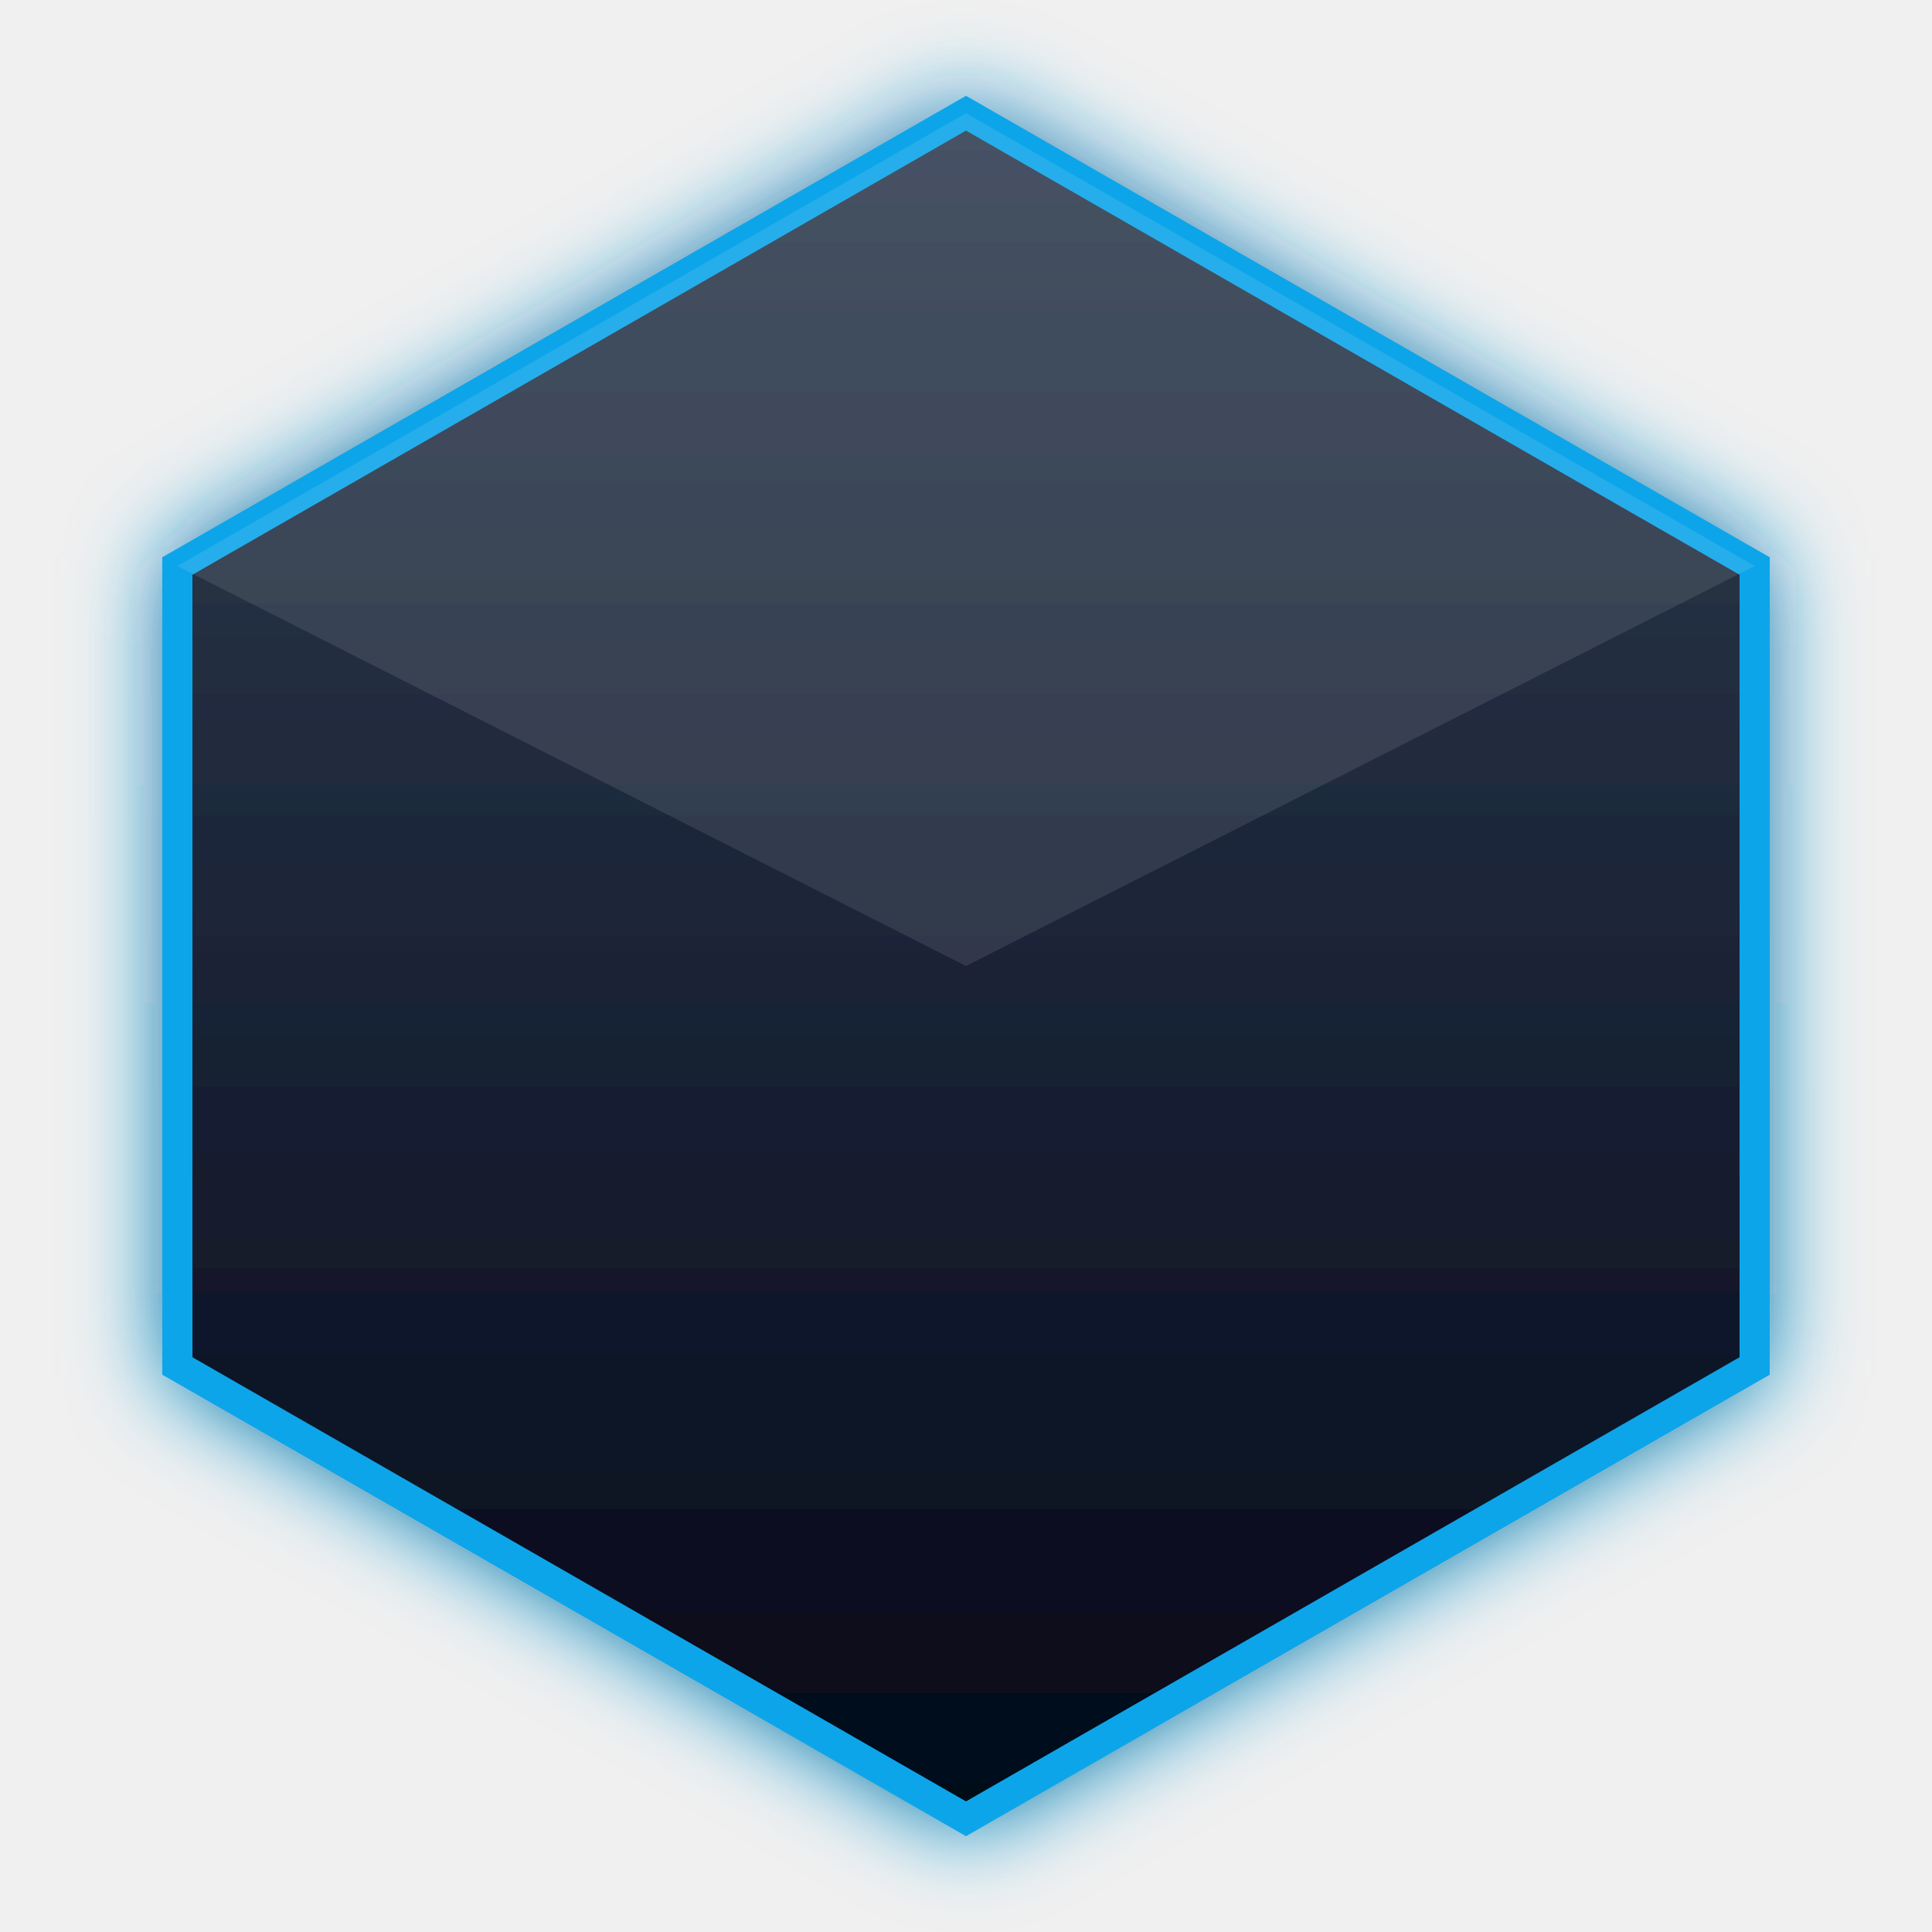
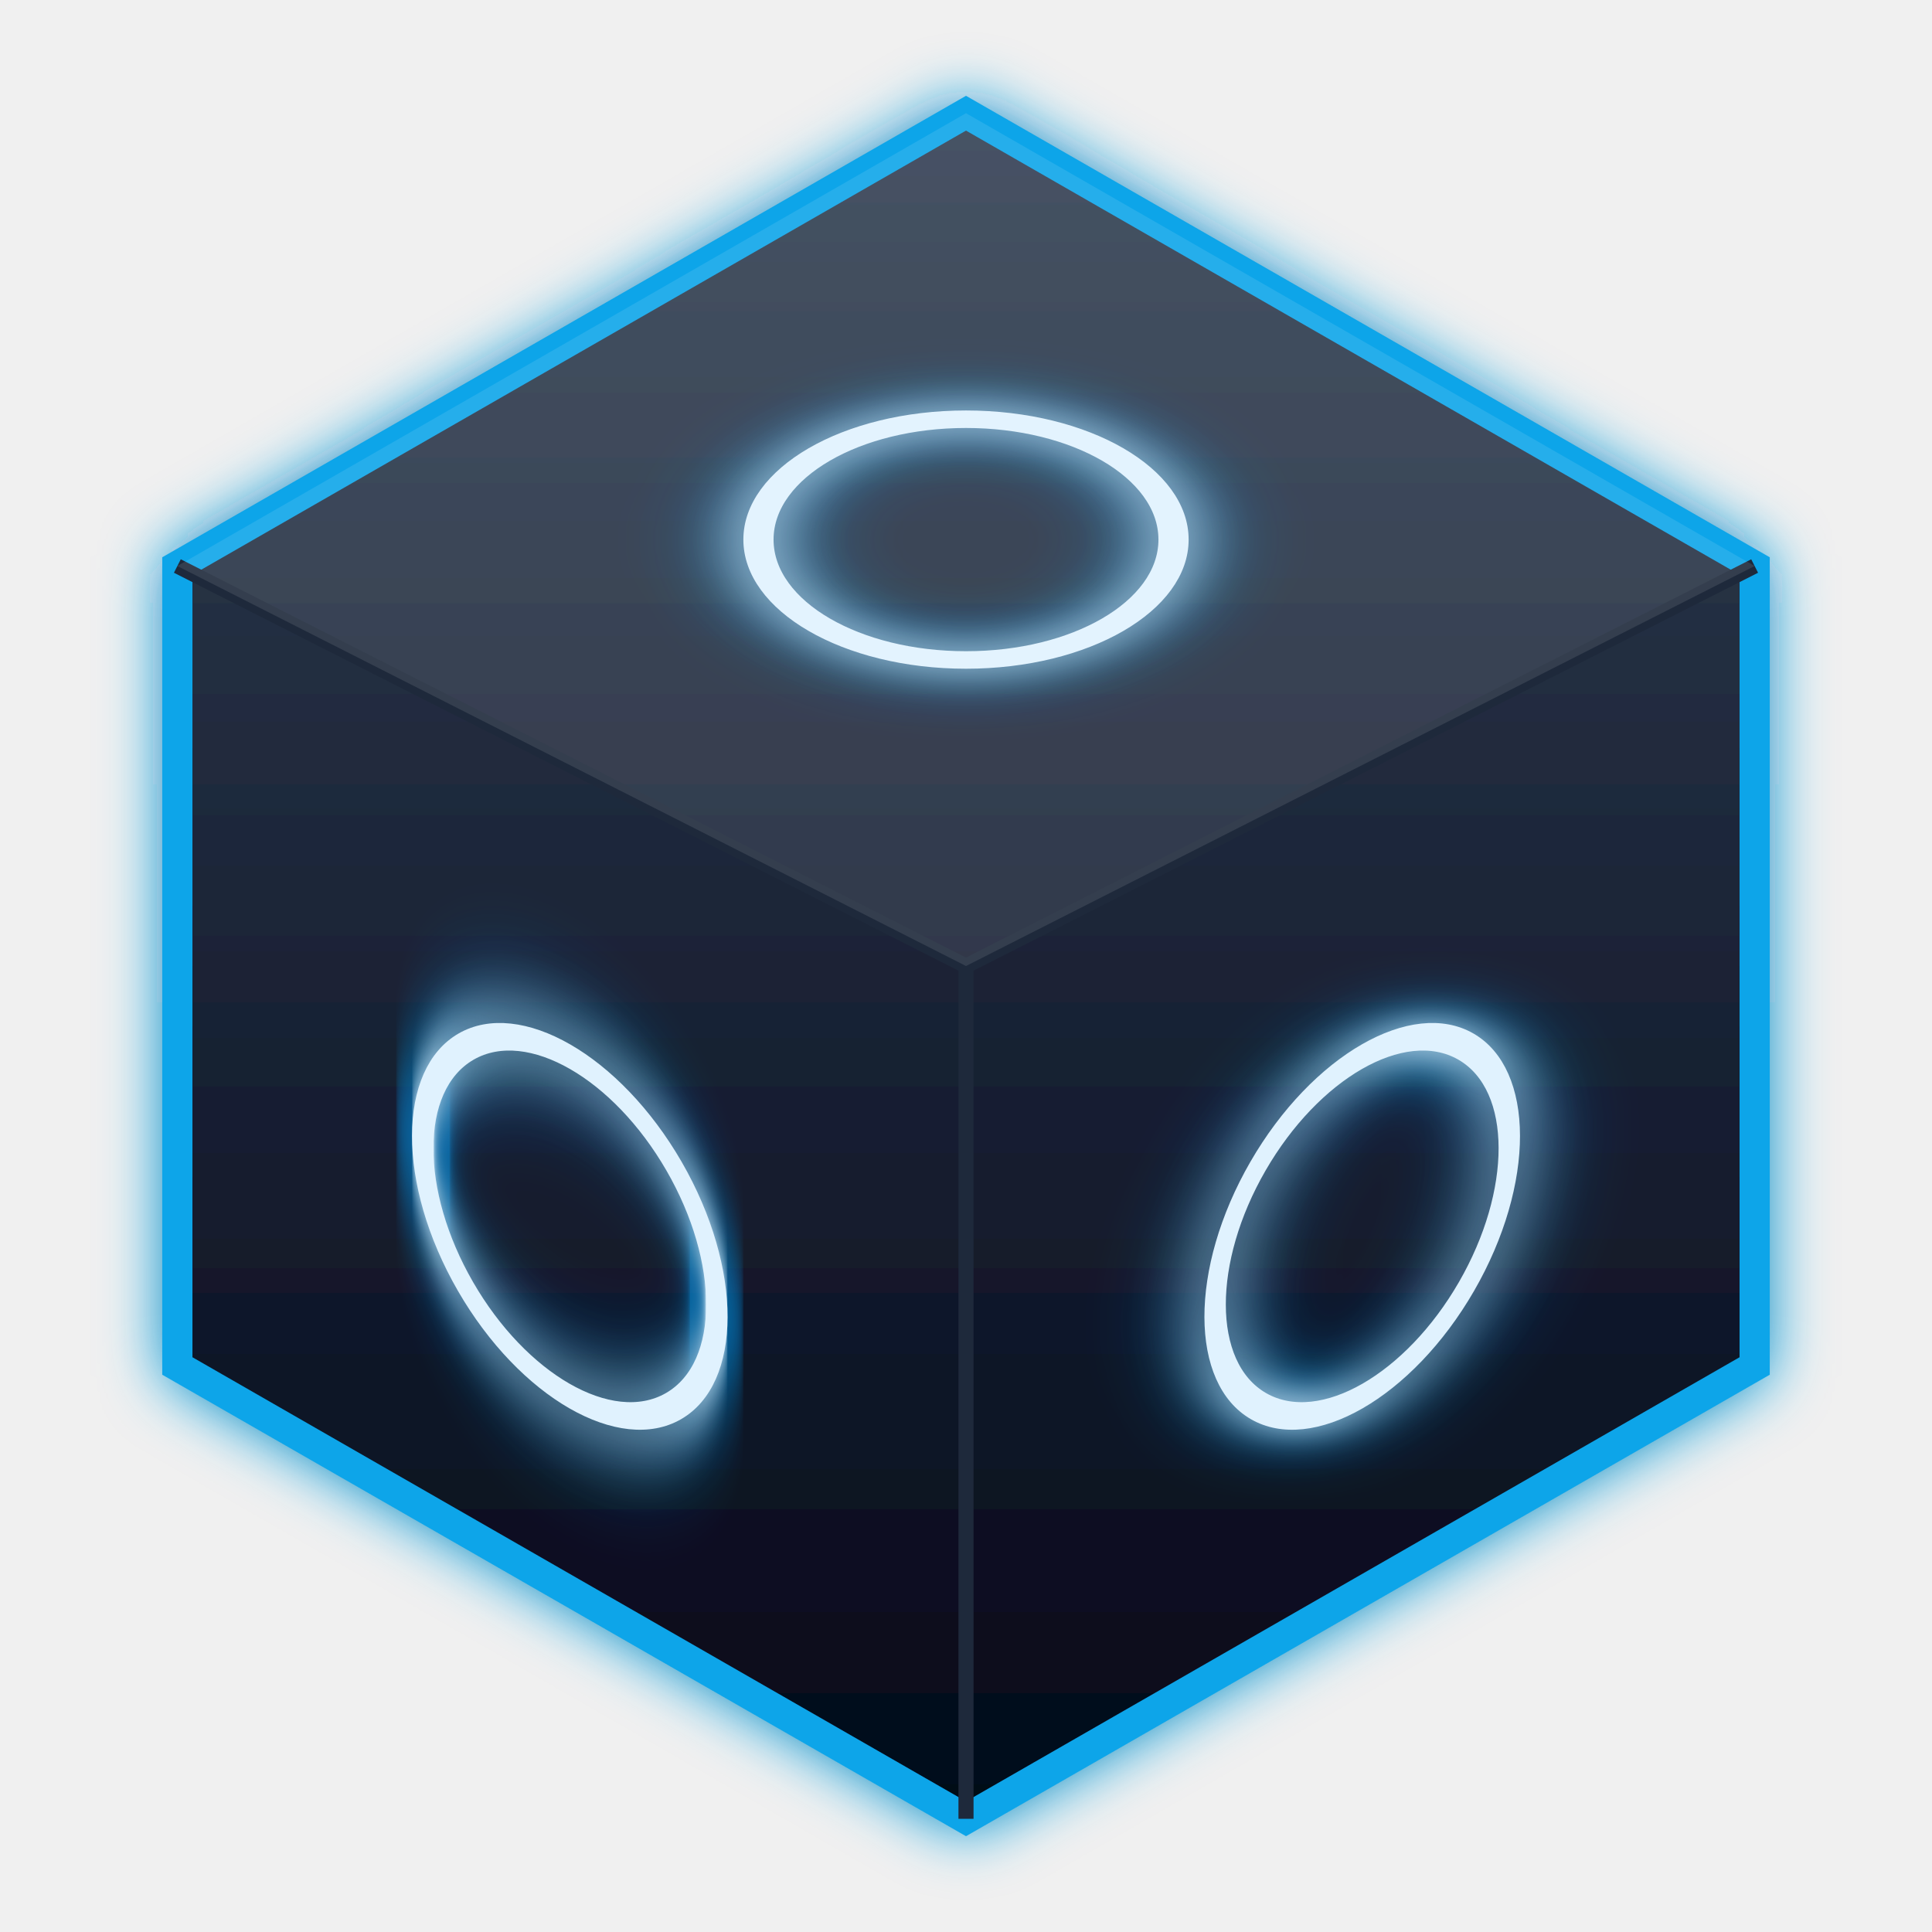
<svg xmlns="http://www.w3.org/2000/svg" width="512" height="512" viewBox="0 0 512 512" fill="none">
  <defs>
    <linearGradient id="onyx" x1="256" y1="20" x2="256" y2="492" gradientUnits="userSpaceOnUse">
      <stop offset="0" stop-color="#334155" />
      <stop offset="1" stop-color="#020617" />
    </linearGradient>
-     <filter id="glow" x="-20%" y="-20%" width="140%" height="140%">
-       <feGaussianBlur stdDeviation="12" result="blur" />
+     <filter id="softGlow" x="-50%" y="-50%" width="200%" height="200%">
+       <feGaussianBlur stdDeviation="8" result="blur" />
      <feComposite in="SourceGraphic" in2="blur" operator="over" />
    </filter>
+     <filter id="intenseGlow" x="-50%" y="-50%" width="200%" height="200%">
+       <feGaussianBlur stdDeviation="12" result="blur" />
+       <feColorMatrix in="blur" type="matrix" values="0 0 0 0 0   0 0.8 0 0 0   0 0 1 0 0  0 0 0 1 0" />
+     </filter>
  </defs>
-   <path d="M256 30 L465 150 V362 L256 482 L47 362 V150 L256 30Z" fill="url(#onyx)" stroke="#0ea5e9" stroke-width="8" filter="url(#glow)" />
+   <path d="M256 30 L465 150 V362 L256 482 L47 362 V150 L256 30Z" fill="url(#onyx)" stroke="#0ea5e9" stroke-width="8" filter="url(#softGlow)" />
+   <path d="M256 256 L256 482 M256 256 L47 150 M256 256 L465 150" stroke="#1e293b" stroke-width="4" />
+   <g transform="translate(256, 143) scale(1, 0.58)">
+     <circle r="55" stroke="#0ea5e9" stroke-width="20" stroke-opacity="0.6" filter="url(#intenseGlow)" fill="none" />
+     <circle r="55" stroke="#e0f2fe" stroke-width="8" filter="url(#softGlow)" fill="none" />
+   </g>
+   <g transform="translate(151, 325) rotate(60) scale(1, 0.58)">
+     <circle r="55" stroke="#0ea5e9" stroke-width="20" stroke-opacity="0.6" filter="url(#intenseGlow)" fill="none" />
+     <circle r="55" stroke="#e0f2fe" stroke-width="8" filter="url(#softGlow)" fill="none" />
+   </g>
+   <g transform="translate(361, 325) rotate(-60) scale(1, 0.58)">
+     <circle r="55" stroke="#0ea5e9" stroke-width="20" stroke-opacity="0.6" filter="url(#intenseGlow)" fill="none" />
+     <circle r="55" stroke="#e0f2fe" stroke-width="8" filter="url(#softGlow)" fill="none" />
+   </g>
  <path d="M256 30 L465 150 L256 256 L47 150 L256 30Z" fill="white" fill-opacity="0.1" />
</svg>
